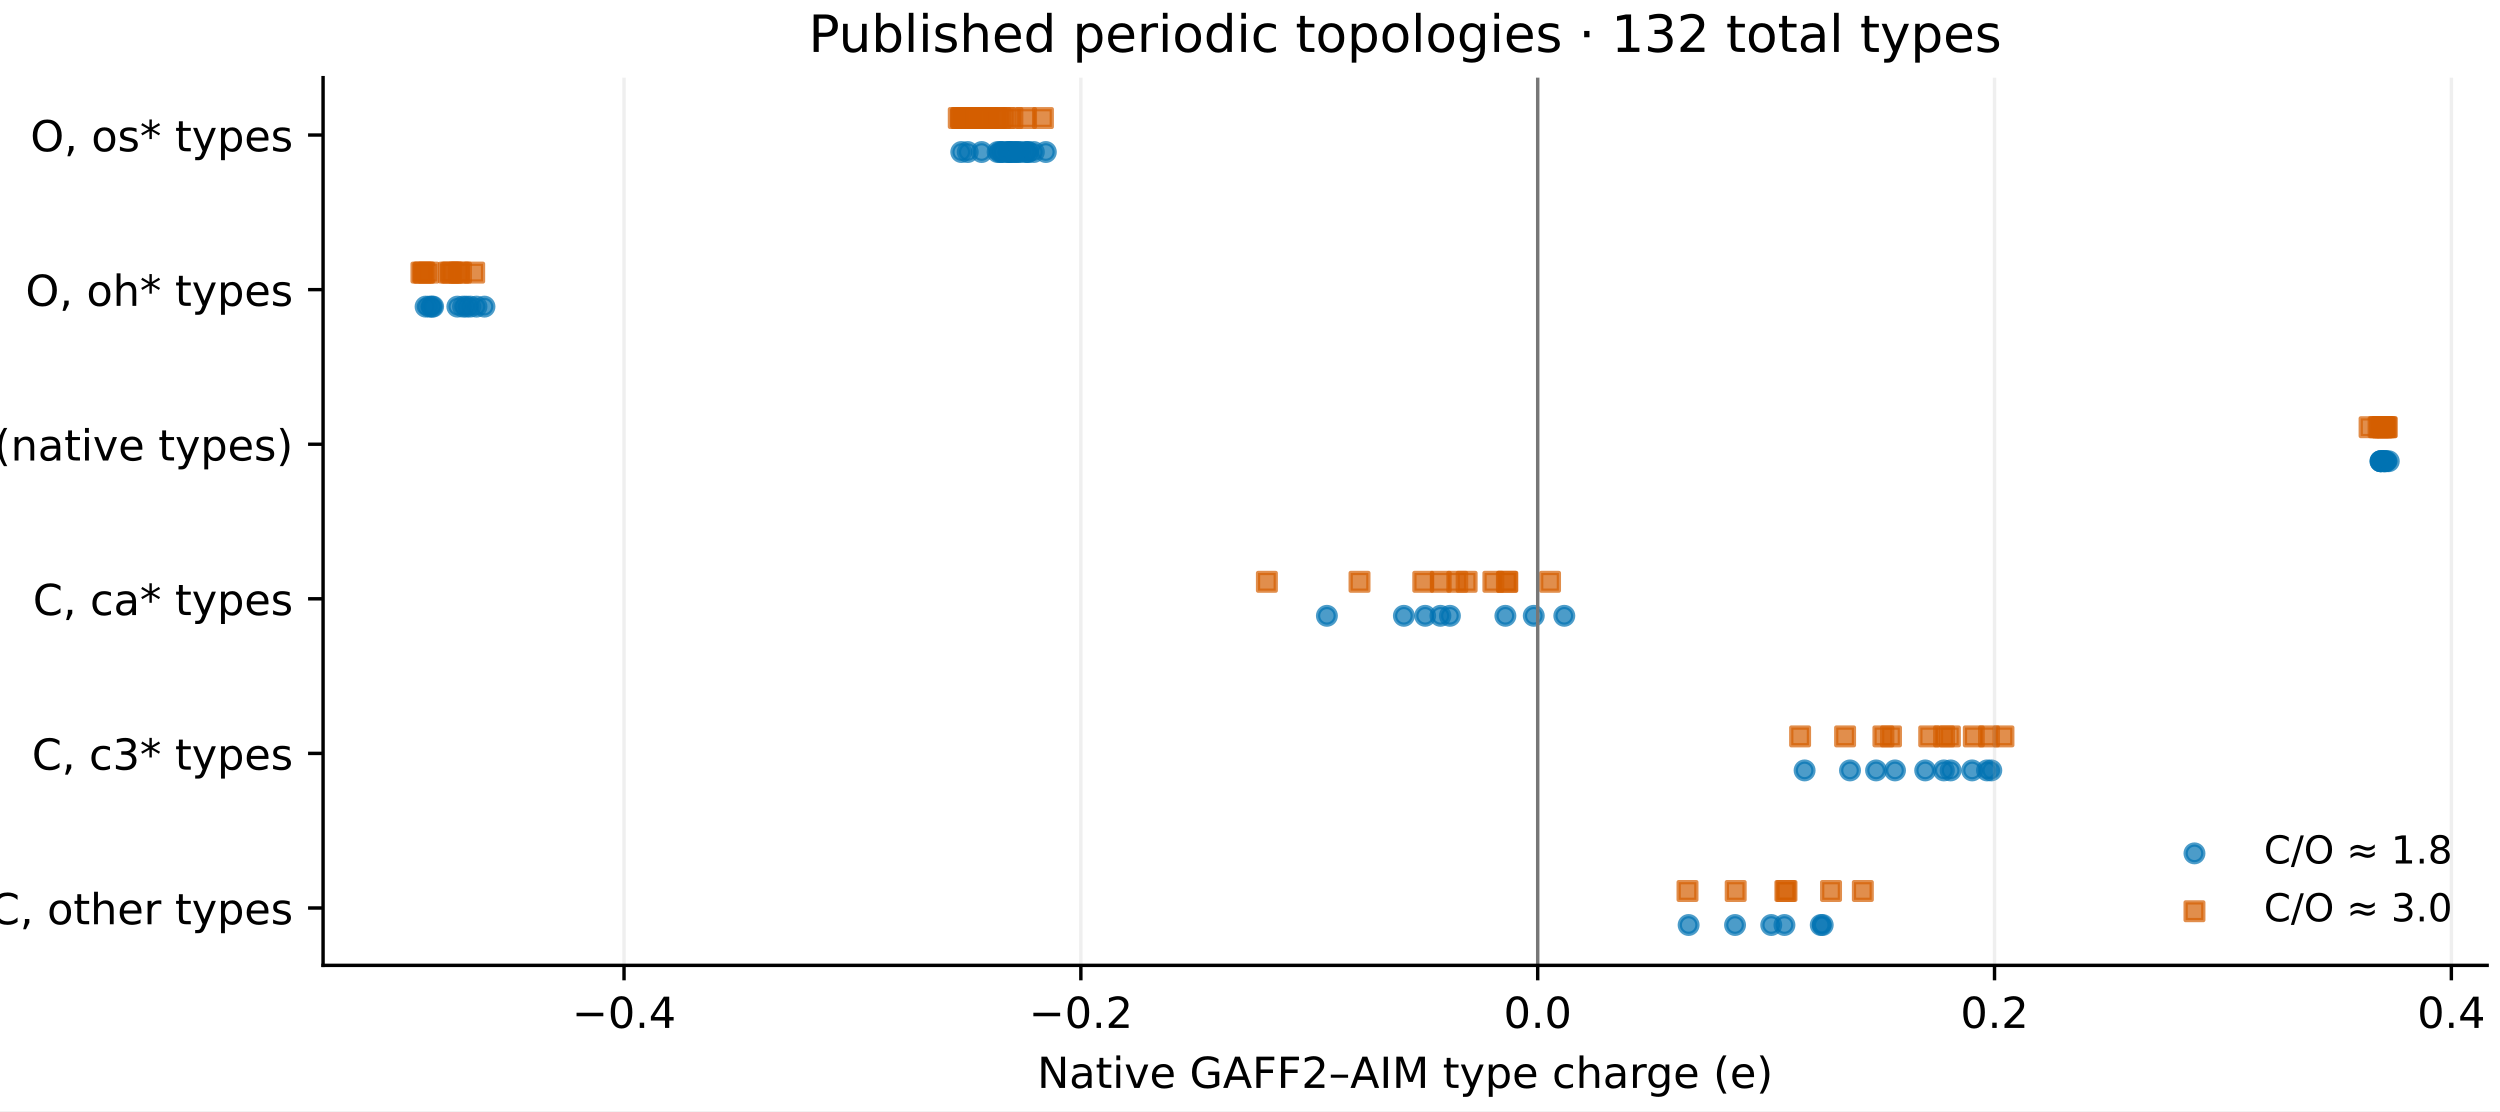
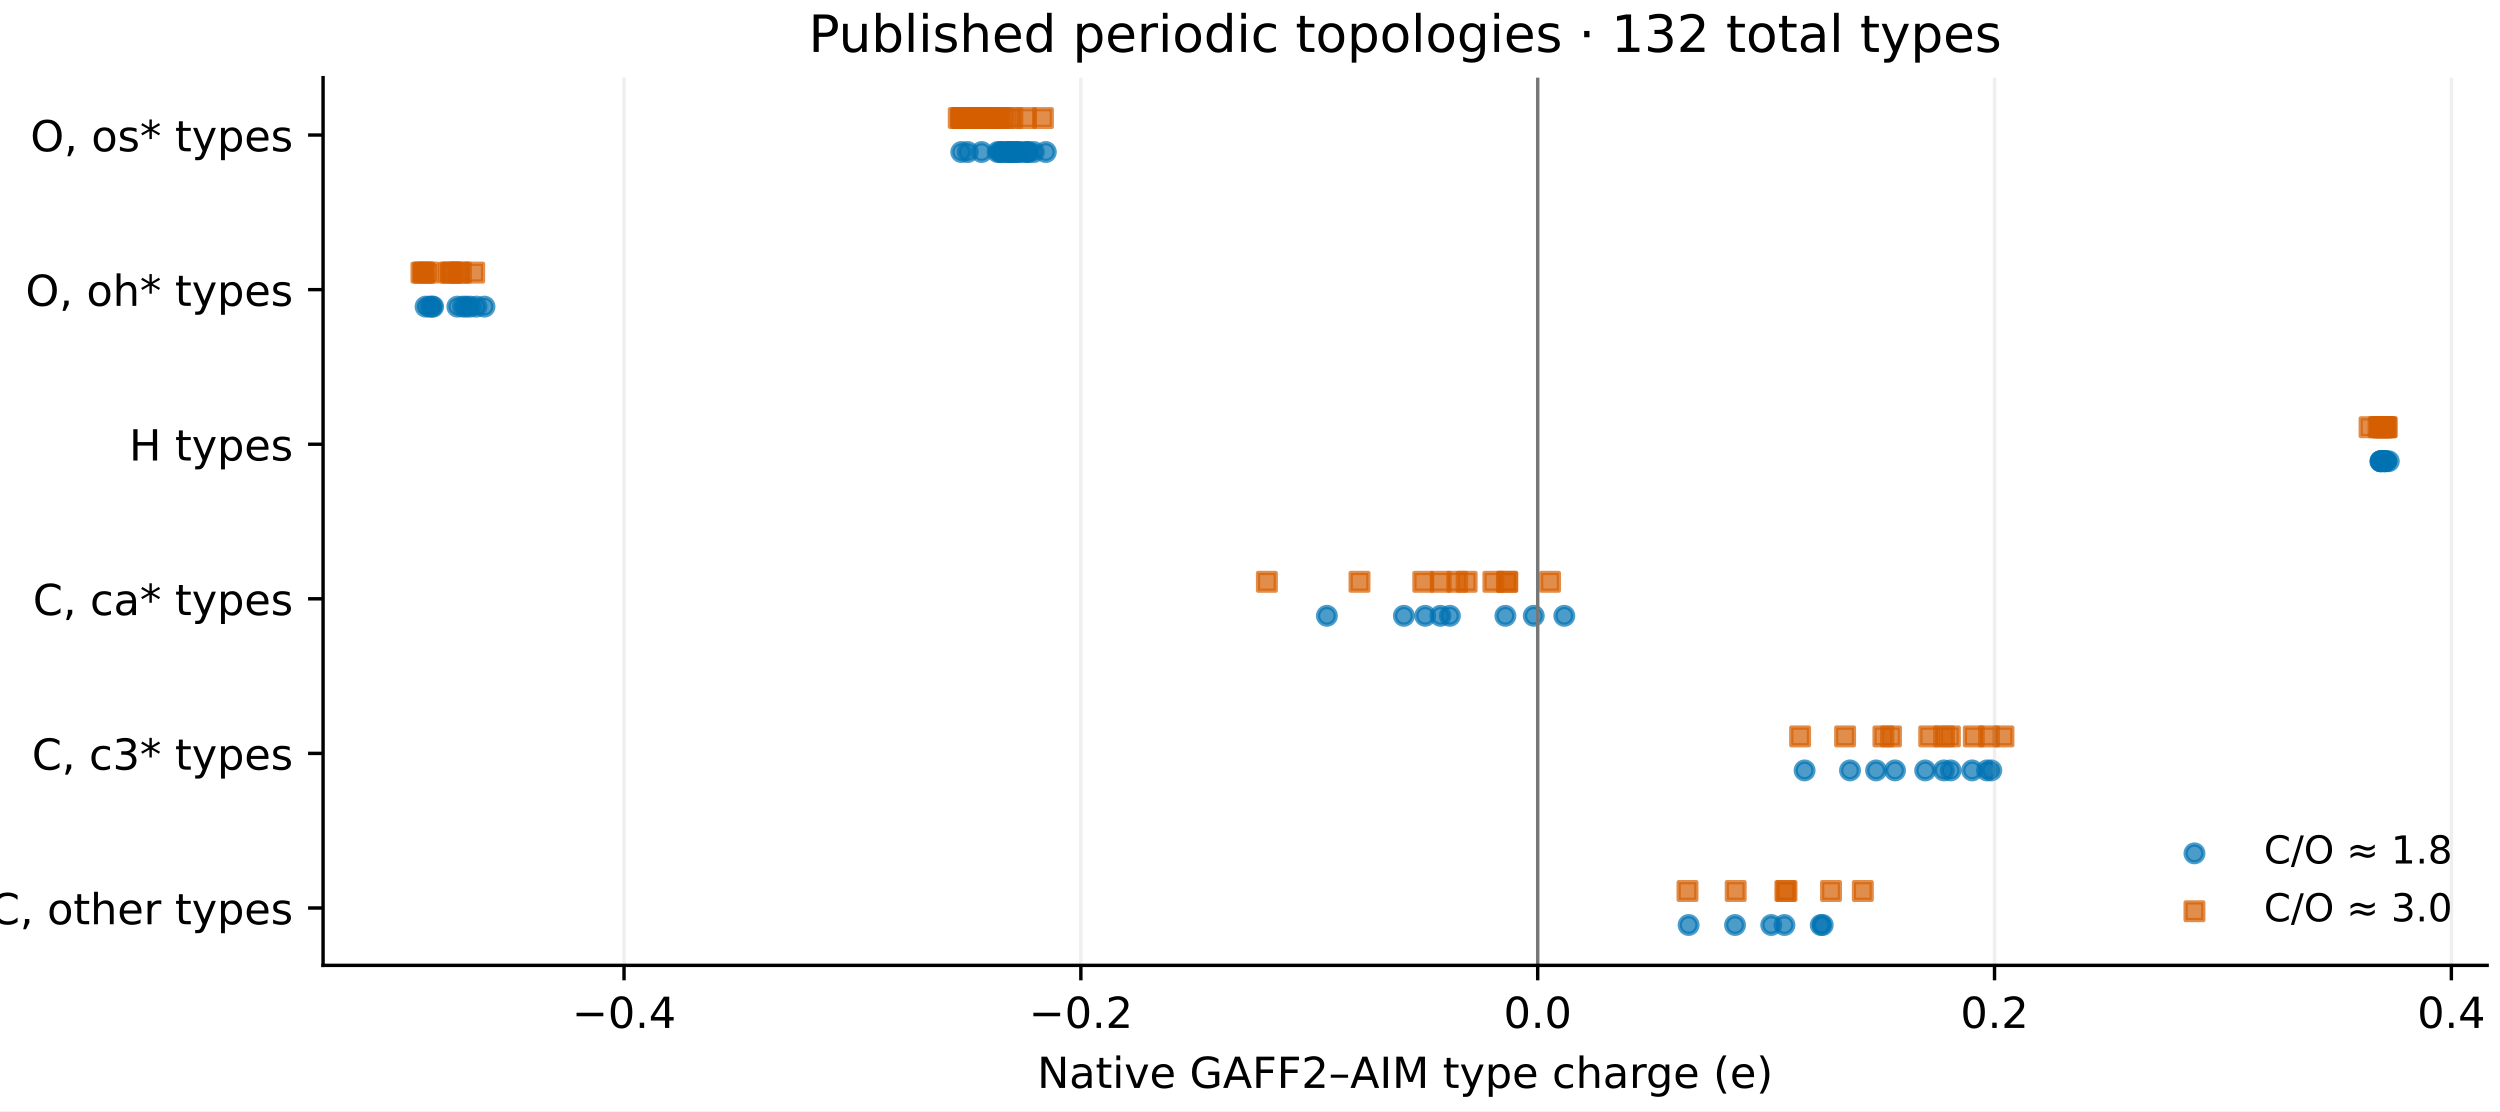
<svg xmlns="http://www.w3.org/2000/svg" xmlns:xlink="http://www.w3.org/1999/xlink" width="583.2pt" height="259.2pt" viewBox="0 0 583.2 259.2" version="1.1">
  <defs>
    <style type="text/css">*{stroke-linejoin: round; stroke-linecap: butt}</style>
  </defs>
  <g id="figure_1">
    <g id="patch_1">
      <path d="M 0 259.2  L 583.2 259.2  L 583.2 0  L 0 0  z " style="fill: #ffffff" />
    </g>
    <g id="axes_1">
      <g id="patch_2">
        <path d="M 75.366 225.199  L 580.2 225.199  L 580.2 18.118  L 75.366 18.118  z " style="fill: #ffffff" />
      </g>
      <g id="PathCollection_1">
        <defs>
          <path id="mfb70585b3e" d="M 0 2.062  C 0.547 2.062 1.071 1.844 1.458 1.458  C 1.844 1.071 2.062 0.547 2.062 0  C 2.062 -0.547 1.844 -1.071 1.458 -1.458  C 1.071 -1.844 0.547 -2.062 0 -2.062  C -0.547 -2.062 -1.071 -1.844 -1.458 -1.458  C -1.844 -1.071 -2.062 -0.547 -2.062 0  C -2.062 0.547 -1.844 1.071 -1.458 1.458  C -1.071 1.844 -0.547 2.062 0 2.062  z " style="stroke: #0072b2; stroke-opacity: 0.7" />
        </defs>
        <g clip-path="url(#pb36a967b7b)">
          <use xlink:href="#mfb70585b3e" x="425.204" y="215.786" style="fill: #0072b2; fill-opacity: 0.7; stroke: #0072b2; stroke-opacity: 0.7" />
          <use xlink:href="#mfb70585b3e" x="413.195" y="215.786" style="fill: #0072b2; fill-opacity: 0.7; stroke: #0072b2; stroke-opacity: 0.7" />
          <use xlink:href="#mfb70585b3e" x="424.746" y="215.786" style="fill: #0072b2; fill-opacity: 0.7; stroke: #0072b2; stroke-opacity: 0.7" />
          <use xlink:href="#mfb70585b3e" x="393.921" y="215.786" style="fill: #0072b2; fill-opacity: 0.7; stroke: #0072b2; stroke-opacity: 0.7" />
          <use xlink:href="#mfb70585b3e" x="404.752" y="215.786" style="fill: #0072b2; fill-opacity: 0.7; stroke: #0072b2; stroke-opacity: 0.7" />
          <use xlink:href="#mfb70585b3e" x="416.274" y="215.786" style="fill: #0072b2; fill-opacity: 0.7; stroke: #0072b2; stroke-opacity: 0.7" />
        </g>
      </g>
      <g id="PathCollection_2">
        <g clip-path="url(#pb36a967b7b)">
          <use xlink:href="#mfb70585b3e" x="464.528" y="179.722" style="fill: #0072b2; fill-opacity: 0.7; stroke: #0072b2; stroke-opacity: 0.7" />
          <use xlink:href="#mfb70585b3e" x="455.044" y="179.722" style="fill: #0072b2; fill-opacity: 0.7; stroke: #0072b2; stroke-opacity: 0.7" />
          <use xlink:href="#mfb70585b3e" x="463.527" y="179.722" style="fill: #0072b2; fill-opacity: 0.7; stroke: #0072b2; stroke-opacity: 0.7" />
          <use xlink:href="#mfb70585b3e" x="437.653" y="179.722" style="fill: #0072b2; fill-opacity: 0.7; stroke: #0072b2; stroke-opacity: 0.7" />
          <use xlink:href="#mfb70585b3e" x="449.11" y="179.722" style="fill: #0072b2; fill-opacity: 0.7; stroke: #0072b2; stroke-opacity: 0.7" />
          <use xlink:href="#mfb70585b3e" x="460.06" y="179.722" style="fill: #0072b2; fill-opacity: 0.7; stroke: #0072b2; stroke-opacity: 0.7" />
          <use xlink:href="#mfb70585b3e" x="420.978" y="179.722" style="fill: #0072b2; fill-opacity: 0.7; stroke: #0072b2; stroke-opacity: 0.7" />
          <use xlink:href="#mfb70585b3e" x="431.566" y="179.722" style="fill: #0072b2; fill-opacity: 0.7; stroke: #0072b2; stroke-opacity: 0.7" />
          <use xlink:href="#mfb70585b3e" x="442.064" y="179.722" style="fill: #0072b2; fill-opacity: 0.7; stroke: #0072b2; stroke-opacity: 0.7" />
          <use xlink:href="#mfb70585b3e" x="453.463" y="179.722" style="fill: #0072b2; fill-opacity: 0.7; stroke: #0072b2; stroke-opacity: 0.7" />
        </g>
      </g>
      <g id="PathCollection_3">
        <g clip-path="url(#pb36a967b7b)">
          <use xlink:href="#mfb70585b3e" x="364.918" y="143.658" style="fill: #0072b2; fill-opacity: 0.7; stroke: #0072b2; stroke-opacity: 0.7" />
          <use xlink:href="#mfb70585b3e" x="309.539" y="143.658" style="fill: #0072b2; fill-opacity: 0.7; stroke: #0072b2; stroke-opacity: 0.7" />
          <use xlink:href="#mfb70585b3e" x="351.173" y="143.658" style="fill: #0072b2; fill-opacity: 0.7; stroke: #0072b2; stroke-opacity: 0.7" />
          <use xlink:href="#mfb70585b3e" x="357.797" y="143.658" style="fill: #0072b2; fill-opacity: 0.7; stroke: #0072b2; stroke-opacity: 0.7" />
          <use xlink:href="#mfb70585b3e" x="338.236" y="143.658" style="fill: #0072b2; fill-opacity: 0.7; stroke: #0072b2; stroke-opacity: 0.7" />
          <use xlink:href="#mfb70585b3e" x="332.461" y="143.658" style="fill: #0072b2; fill-opacity: 0.7; stroke: #0072b2; stroke-opacity: 0.7" />
          <use xlink:href="#mfb70585b3e" x="336.016" y="143.658" style="fill: #0072b2; fill-opacity: 0.7; stroke: #0072b2; stroke-opacity: 0.7" />
          <use xlink:href="#mfb70585b3e" x="327.499" y="143.658" style="fill: #0072b2; fill-opacity: 0.7; stroke: #0072b2; stroke-opacity: 0.7" />
        </g>
      </g>
      <g id="PathCollection_4">
        <g clip-path="url(#pb36a967b7b)">
          <use xlink:href="#mfb70585b3e" x="556.209" y="107.594" style="fill: #0072b2; fill-opacity: 0.7; stroke: #0072b2; stroke-opacity: 0.7" />
          <use xlink:href="#mfb70585b3e" x="555.363" y="107.594" style="fill: #0072b2; fill-opacity: 0.7; stroke: #0072b2; stroke-opacity: 0.7" />
          <use xlink:href="#mfb70585b3e" x="555.437" y="107.594" style="fill: #0072b2; fill-opacity: 0.7; stroke: #0072b2; stroke-opacity: 0.7" />
          <use xlink:href="#mfb70585b3e" x="556.636" y="107.594" style="fill: #0072b2; fill-opacity: 0.7; stroke: #0072b2; stroke-opacity: 0.7" />
          <use xlink:href="#mfb70585b3e" x="556.478" y="107.594" style="fill: #0072b2; fill-opacity: 0.7; stroke: #0072b2; stroke-opacity: 0.7" />
          <use xlink:href="#mfb70585b3e" x="556.142" y="107.594" style="fill: #0072b2; fill-opacity: 0.7; stroke: #0072b2; stroke-opacity: 0.7" />
          <use xlink:href="#mfb70585b3e" x="557.253" y="107.594" style="fill: #0072b2; fill-opacity: 0.7; stroke: #0072b2; stroke-opacity: 0.7" />
          <use xlink:href="#mfb70585b3e" x="555.962" y="107.594" style="fill: #0072b2; fill-opacity: 0.7; stroke: #0072b2; stroke-opacity: 0.7" />
          <use xlink:href="#mfb70585b3e" x="555.395" y="107.594" style="fill: #0072b2; fill-opacity: 0.7; stroke: #0072b2; stroke-opacity: 0.7" />
          <use xlink:href="#mfb70585b3e" x="555.295" y="107.594" style="fill: #0072b2; fill-opacity: 0.7; stroke: #0072b2; stroke-opacity: 0.7" />
        </g>
      </g>
      <g id="PathCollection_5">
        <g clip-path="url(#pb36a967b7b)">
          <use xlink:href="#mfb70585b3e" x="111.151" y="71.529" style="fill: #0072b2; fill-opacity: 0.7; stroke: #0072b2; stroke-opacity: 0.7" />
          <use xlink:href="#mfb70585b3e" x="106.69" y="71.529" style="fill: #0072b2; fill-opacity: 0.7; stroke: #0072b2; stroke-opacity: 0.7" />
          <use xlink:href="#mfb70585b3e" x="108.008" y="71.529" style="fill: #0072b2; fill-opacity: 0.7; stroke: #0072b2; stroke-opacity: 0.7" />
          <use xlink:href="#mfb70585b3e" x="113.015" y="71.529" style="fill: #0072b2; fill-opacity: 0.7; stroke: #0072b2; stroke-opacity: 0.7" />
          <use xlink:href="#mfb70585b3e" x="109.695" y="71.529" style="fill: #0072b2; fill-opacity: 0.7; stroke: #0072b2; stroke-opacity: 0.7" />
          <use xlink:href="#mfb70585b3e" x="108.79" y="71.529" style="fill: #0072b2; fill-opacity: 0.7; stroke: #0072b2; stroke-opacity: 0.7" />
          <use xlink:href="#mfb70585b3e" x="99.282" y="71.529" style="fill: #0072b2; fill-opacity: 0.7; stroke: #0072b2; stroke-opacity: 0.7" />
          <use xlink:href="#mfb70585b3e" x="100.183" y="71.529" style="fill: #0072b2; fill-opacity: 0.7; stroke: #0072b2; stroke-opacity: 0.7" />
          <use xlink:href="#mfb70585b3e" x="101.033" y="71.529" style="fill: #0072b2; fill-opacity: 0.7; stroke: #0072b2; stroke-opacity: 0.7" />
          <use xlink:href="#mfb70585b3e" x="100.742" y="71.529" style="fill: #0072b2; fill-opacity: 0.7; stroke: #0072b2; stroke-opacity: 0.7" />
        </g>
      </g>
      <g id="PathCollection_6">
        <g clip-path="url(#pb36a967b7b)">
          <use xlink:href="#mfb70585b3e" x="243.97" y="35.465" style="fill: #0072b2; fill-opacity: 0.7; stroke: #0072b2; stroke-opacity: 0.7" />
          <use xlink:href="#mfb70585b3e" x="238.045" y="35.465" style="fill: #0072b2; fill-opacity: 0.7; stroke: #0072b2; stroke-opacity: 0.7" />
          <use xlink:href="#mfb70585b3e" x="224.244" y="35.465" style="fill: #0072b2; fill-opacity: 0.7; stroke: #0072b2; stroke-opacity: 0.7" />
          <use xlink:href="#mfb70585b3e" x="235.197" y="35.465" style="fill: #0072b2; fill-opacity: 0.7; stroke: #0072b2; stroke-opacity: 0.7" />
          <use xlink:href="#mfb70585b3e" x="225.757" y="35.465" style="fill: #0072b2; fill-opacity: 0.7; stroke: #0072b2; stroke-opacity: 0.7" />
          <use xlink:href="#mfb70585b3e" x="233.771" y="35.465" style="fill: #0072b2; fill-opacity: 0.7; stroke: #0072b2; stroke-opacity: 0.7" />
          <use xlink:href="#mfb70585b3e" x="228.997" y="35.465" style="fill: #0072b2; fill-opacity: 0.7; stroke: #0072b2; stroke-opacity: 0.7" />
          <use xlink:href="#mfb70585b3e" x="236.254" y="35.465" style="fill: #0072b2; fill-opacity: 0.7; stroke: #0072b2; stroke-opacity: 0.7" />
          <use xlink:href="#mfb70585b3e" x="237.011" y="35.465" style="fill: #0072b2; fill-opacity: 0.7; stroke: #0072b2; stroke-opacity: 0.7" />
          <use xlink:href="#mfb70585b3e" x="235.569" y="35.465" style="fill: #0072b2; fill-opacity: 0.7; stroke: #0072b2; stroke-opacity: 0.7" />
          <use xlink:href="#mfb70585b3e" x="239.252" y="35.465" style="fill: #0072b2; fill-opacity: 0.7; stroke: #0072b2; stroke-opacity: 0.7" />
          <use xlink:href="#mfb70585b3e" x="233.9" y="35.465" style="fill: #0072b2; fill-opacity: 0.7; stroke: #0072b2; stroke-opacity: 0.7" />
          <use xlink:href="#mfb70585b3e" x="237.547" y="35.465" style="fill: #0072b2; fill-opacity: 0.7; stroke: #0072b2; stroke-opacity: 0.7" />
          <use xlink:href="#mfb70585b3e" x="239.826" y="35.465" style="fill: #0072b2; fill-opacity: 0.7; stroke: #0072b2; stroke-opacity: 0.7" />
          <use xlink:href="#mfb70585b3e" x="233.263" y="35.465" style="fill: #0072b2; fill-opacity: 0.7; stroke: #0072b2; stroke-opacity: 0.7" />
          <use xlink:href="#mfb70585b3e" x="235.28" y="35.465" style="fill: #0072b2; fill-opacity: 0.7; stroke: #0072b2; stroke-opacity: 0.7" />
          <use xlink:href="#mfb70585b3e" x="239.764" y="35.465" style="fill: #0072b2; fill-opacity: 0.7; stroke: #0072b2; stroke-opacity: 0.7" />
          <use xlink:href="#mfb70585b3e" x="241.178" y="35.465" style="fill: #0072b2; fill-opacity: 0.7; stroke: #0072b2; stroke-opacity: 0.7" />
          <use xlink:href="#mfb70585b3e" x="232.722" y="35.465" style="fill: #0072b2; fill-opacity: 0.7; stroke: #0072b2; stroke-opacity: 0.7" />
          <use xlink:href="#mfb70585b3e" x="235.434" y="35.465" style="fill: #0072b2; fill-opacity: 0.7; stroke: #0072b2; stroke-opacity: 0.7" />
          <use xlink:href="#mfb70585b3e" x="236.718" y="35.465" style="fill: #0072b2; fill-opacity: 0.7; stroke: #0072b2; stroke-opacity: 0.7" />
        </g>
      </g>
      <g id="PathCollection_7">
        <defs>
          <path id="m7d0cf3f218" d="M -2.062 2.062  L 2.062 2.062  L 2.062 -2.062  L -2.062 -2.062  z " style="stroke: #d55e00; stroke-opacity: 0.7" />
        </defs>
        <g clip-path="url(#pb36a967b7b)">
          <use xlink:href="#m7d0cf3f218" x="434.563" y="207.852" style="fill: #d55e00; fill-opacity: 0.7; stroke: #d55e00; stroke-opacity: 0.7" />
          <use xlink:href="#m7d0cf3f218" x="416.491" y="207.852" style="fill: #d55e00; fill-opacity: 0.7; stroke: #d55e00; stroke-opacity: 0.7" />
          <use xlink:href="#m7d0cf3f218" x="427.143" y="207.852" style="fill: #d55e00; fill-opacity: 0.7; stroke: #d55e00; stroke-opacity: 0.7" />
          <use xlink:href="#m7d0cf3f218" x="393.66" y="207.852" style="fill: #d55e00; fill-opacity: 0.7; stroke: #d55e00; stroke-opacity: 0.7" />
          <use xlink:href="#m7d0cf3f218" x="404.901" y="207.852" style="fill: #d55e00; fill-opacity: 0.7; stroke: #d55e00; stroke-opacity: 0.7" />
          <use xlink:href="#m7d0cf3f218" x="416.751" y="207.852" style="fill: #d55e00; fill-opacity: 0.7; stroke: #d55e00; stroke-opacity: 0.7" />
        </g>
      </g>
      <g id="PathCollection_8">
        <g clip-path="url(#pb36a967b7b)">
          <use xlink:href="#m7d0cf3f218" x="467.367" y="171.788" style="fill: #d55e00; fill-opacity: 0.7; stroke: #d55e00; stroke-opacity: 0.7" />
          <use xlink:href="#m7d0cf3f218" x="454.869" y="171.788" style="fill: #d55e00; fill-opacity: 0.7; stroke: #d55e00; stroke-opacity: 0.7" />
          <use xlink:href="#m7d0cf3f218" x="463.993" y="171.788" style="fill: #d55e00; fill-opacity: 0.7; stroke: #d55e00; stroke-opacity: 0.7" />
          <use xlink:href="#m7d0cf3f218" x="439.361" y="171.788" style="fill: #d55e00; fill-opacity: 0.7; stroke: #d55e00; stroke-opacity: 0.7" />
          <use xlink:href="#m7d0cf3f218" x="450.046" y="171.788" style="fill: #d55e00; fill-opacity: 0.7; stroke: #d55e00; stroke-opacity: 0.7" />
          <use xlink:href="#m7d0cf3f218" x="460.451" y="171.788" style="fill: #d55e00; fill-opacity: 0.7; stroke: #d55e00; stroke-opacity: 0.7" />
          <use xlink:href="#m7d0cf3f218" x="419.928" y="171.788" style="fill: #d55e00; fill-opacity: 0.7; stroke: #d55e00; stroke-opacity: 0.7" />
          <use xlink:href="#m7d0cf3f218" x="430.421" y="171.788" style="fill: #d55e00; fill-opacity: 0.7; stroke: #d55e00; stroke-opacity: 0.7" />
          <use xlink:href="#m7d0cf3f218" x="441.13" y="171.788" style="fill: #d55e00; fill-opacity: 0.7; stroke: #d55e00; stroke-opacity: 0.7" />
          <use xlink:href="#m7d0cf3f218" x="453.514" y="171.788" style="fill: #d55e00; fill-opacity: 0.7; stroke: #d55e00; stroke-opacity: 0.7" />
        </g>
      </g>
      <g id="PathCollection_9">
        <g clip-path="url(#pb36a967b7b)">
          <use xlink:href="#m7d0cf3f218" x="361.591" y="135.724" style="fill: #d55e00; fill-opacity: 0.7; stroke: #d55e00; stroke-opacity: 0.7" />
          <use xlink:href="#m7d0cf3f218" x="295.54" y="135.724" style="fill: #d55e00; fill-opacity: 0.7; stroke: #d55e00; stroke-opacity: 0.7" />
          <use xlink:href="#m7d0cf3f218" x="351.632" y="135.724" style="fill: #d55e00; fill-opacity: 0.7; stroke: #d55e00; stroke-opacity: 0.7" />
          <use xlink:href="#m7d0cf3f218" x="351.524" y="135.724" style="fill: #d55e00; fill-opacity: 0.7; stroke: #d55e00; stroke-opacity: 0.7" />
          <use xlink:href="#m7d0cf3f218" x="348.378" y="135.724" style="fill: #d55e00; fill-opacity: 0.7; stroke: #d55e00; stroke-opacity: 0.7" />
          <use xlink:href="#m7d0cf3f218" x="342.135" y="135.724" style="fill: #d55e00; fill-opacity: 0.7; stroke: #d55e00; stroke-opacity: 0.7" />
          <use xlink:href="#m7d0cf3f218" x="332.019" y="135.724" style="fill: #d55e00; fill-opacity: 0.7; stroke: #d55e00; stroke-opacity: 0.7" />
          <use xlink:href="#m7d0cf3f218" x="339.943" y="135.724" style="fill: #d55e00; fill-opacity: 0.7; stroke: #d55e00; stroke-opacity: 0.7" />
          <use xlink:href="#m7d0cf3f218" x="336.097" y="135.724" style="fill: #d55e00; fill-opacity: 0.7; stroke: #d55e00; stroke-opacity: 0.7" />
          <use xlink:href="#m7d0cf3f218" x="317.149" y="135.724" style="fill: #d55e00; fill-opacity: 0.7; stroke: #d55e00; stroke-opacity: 0.7" />
        </g>
      </g>
      <g id="PathCollection_10">
        <g clip-path="url(#pb36a967b7b)">
          <use xlink:href="#m7d0cf3f218" x="552.774" y="99.66" style="fill: #d55e00; fill-opacity: 0.7; stroke: #d55e00; stroke-opacity: 0.7" />
          <use xlink:href="#m7d0cf3f218" x="555.145" y="99.66" style="fill: #d55e00; fill-opacity: 0.7; stroke: #d55e00; stroke-opacity: 0.7" />
          <use xlink:href="#m7d0cf3f218" x="554.869" y="99.66" style="fill: #d55e00; fill-opacity: 0.7; stroke: #d55e00; stroke-opacity: 0.7" />
          <use xlink:href="#m7d0cf3f218" x="556.785" y="99.66" style="fill: #d55e00; fill-opacity: 0.7; stroke: #d55e00; stroke-opacity: 0.7" />
          <use xlink:href="#m7d0cf3f218" x="556.652" y="99.66" style="fill: #d55e00; fill-opacity: 0.7; stroke: #d55e00; stroke-opacity: 0.7" />
          <use xlink:href="#m7d0cf3f218" x="555.606" y="99.66" style="fill: #d55e00; fill-opacity: 0.7; stroke: #d55e00; stroke-opacity: 0.7" />
          <use xlink:href="#m7d0cf3f218" x="556.313" y="99.66" style="fill: #d55e00; fill-opacity: 0.7; stroke: #d55e00; stroke-opacity: 0.7" />
          <use xlink:href="#m7d0cf3f218" x="555.778" y="99.66" style="fill: #d55e00; fill-opacity: 0.7; stroke: #d55e00; stroke-opacity: 0.7" />
          <use xlink:href="#m7d0cf3f218" x="556.132" y="99.66" style="fill: #d55e00; fill-opacity: 0.7; stroke: #d55e00; stroke-opacity: 0.7" />
          <use xlink:href="#m7d0cf3f218" x="555.768" y="99.66" style="fill: #d55e00; fill-opacity: 0.7; stroke: #d55e00; stroke-opacity: 0.7" />
        </g>
      </g>
      <g id="PathCollection_11">
        <g clip-path="url(#pb36a967b7b)">
          <use xlink:href="#m7d0cf3f218" x="110.616" y="63.595" style="fill: #d55e00; fill-opacity: 0.7; stroke: #d55e00; stroke-opacity: 0.7" />
          <use xlink:href="#m7d0cf3f218" x="107.06" y="63.595" style="fill: #d55e00; fill-opacity: 0.7; stroke: #d55e00; stroke-opacity: 0.7" />
          <use xlink:href="#m7d0cf3f218" x="104.717" y="63.595" style="fill: #d55e00; fill-opacity: 0.7; stroke: #d55e00; stroke-opacity: 0.7" />
          <use xlink:href="#m7d0cf3f218" x="105.221" y="63.595" style="fill: #d55e00; fill-opacity: 0.7; stroke: #d55e00; stroke-opacity: 0.7" />
          <use xlink:href="#m7d0cf3f218" x="105.542" y="63.595" style="fill: #d55e00; fill-opacity: 0.7; stroke: #d55e00; stroke-opacity: 0.7" />
          <use xlink:href="#m7d0cf3f218" x="107.544" y="63.595" style="fill: #d55e00; fill-opacity: 0.7; stroke: #d55e00; stroke-opacity: 0.7" />
          <use xlink:href="#m7d0cf3f218" x="99" y="63.595" style="fill: #d55e00; fill-opacity: 0.7; stroke: #d55e00; stroke-opacity: 0.7" />
          <use xlink:href="#m7d0cf3f218" x="98.757" y="63.595" style="fill: #d55e00; fill-opacity: 0.7; stroke: #d55e00; stroke-opacity: 0.7" />
          <use xlink:href="#m7d0cf3f218" x="99.956" y="63.595" style="fill: #d55e00; fill-opacity: 0.7; stroke: #d55e00; stroke-opacity: 0.7" />
          <use xlink:href="#m7d0cf3f218" x="98.313" y="63.595" style="fill: #d55e00; fill-opacity: 0.7; stroke: #d55e00; stroke-opacity: 0.7" />
        </g>
      </g>
      <g id="PathCollection_12">
        <g clip-path="url(#pb36a967b7b)">
          <use xlink:href="#m7d0cf3f218" x="243.296" y="27.531" style="fill: #d55e00; fill-opacity: 0.7; stroke: #d55e00; stroke-opacity: 0.7" />
          <use xlink:href="#m7d0cf3f218" x="224.392" y="27.531" style="fill: #d55e00; fill-opacity: 0.7; stroke: #d55e00; stroke-opacity: 0.7" />
          <use xlink:href="#m7d0cf3f218" x="225.3" y="27.531" style="fill: #d55e00; fill-opacity: 0.7; stroke: #d55e00; stroke-opacity: 0.7" />
          <use xlink:href="#m7d0cf3f218" x="224.636" y="27.531" style="fill: #d55e00; fill-opacity: 0.7; stroke: #d55e00; stroke-opacity: 0.7" />
          <use xlink:href="#m7d0cf3f218" x="224.234" y="27.531" style="fill: #d55e00; fill-opacity: 0.7; stroke: #d55e00; stroke-opacity: 0.7" />
          <use xlink:href="#m7d0cf3f218" x="225.488" y="27.531" style="fill: #d55e00; fill-opacity: 0.7; stroke: #d55e00; stroke-opacity: 0.7" />
          <use xlink:href="#m7d0cf3f218" x="225.638" y="27.531" style="fill: #d55e00; fill-opacity: 0.7; stroke: #d55e00; stroke-opacity: 0.7" />
          <use xlink:href="#m7d0cf3f218" x="228.61" y="27.531" style="fill: #d55e00; fill-opacity: 0.7; stroke: #d55e00; stroke-opacity: 0.7" />
          <use xlink:href="#m7d0cf3f218" x="223.659" y="27.531" style="fill: #d55e00; fill-opacity: 0.7; stroke: #d55e00; stroke-opacity: 0.7" />
          <use xlink:href="#m7d0cf3f218" x="229.009" y="27.531" style="fill: #d55e00; fill-opacity: 0.7; stroke: #d55e00; stroke-opacity: 0.7" />
          <use xlink:href="#m7d0cf3f218" x="230.505" y="27.531" style="fill: #d55e00; fill-opacity: 0.7; stroke: #d55e00; stroke-opacity: 0.7" />
          <use xlink:href="#m7d0cf3f218" x="228.219" y="27.531" style="fill: #d55e00; fill-opacity: 0.7; stroke: #d55e00; stroke-opacity: 0.7" />
          <use xlink:href="#m7d0cf3f218" x="233.341" y="27.531" style="fill: #d55e00; fill-opacity: 0.7; stroke: #d55e00; stroke-opacity: 0.7" />
          <use xlink:href="#m7d0cf3f218" x="236.165" y="27.531" style="fill: #d55e00; fill-opacity: 0.7; stroke: #d55e00; stroke-opacity: 0.7" />
          <use xlink:href="#m7d0cf3f218" x="226.76" y="27.531" style="fill: #d55e00; fill-opacity: 0.7; stroke: #d55e00; stroke-opacity: 0.7" />
          <use xlink:href="#m7d0cf3f218" x="230.439" y="27.531" style="fill: #d55e00; fill-opacity: 0.7; stroke: #d55e00; stroke-opacity: 0.7" />
          <use xlink:href="#m7d0cf3f218" x="234.395" y="27.531" style="fill: #d55e00; fill-opacity: 0.7; stroke: #d55e00; stroke-opacity: 0.7" />
          <use xlink:href="#m7d0cf3f218" x="239.367" y="27.531" style="fill: #d55e00; fill-opacity: 0.7; stroke: #d55e00; stroke-opacity: 0.7" />
          <use xlink:href="#m7d0cf3f218" x="227.722" y="27.531" style="fill: #d55e00; fill-opacity: 0.7; stroke: #d55e00; stroke-opacity: 0.7" />
          <use xlink:href="#m7d0cf3f218" x="232.457" y="27.531" style="fill: #d55e00; fill-opacity: 0.7; stroke: #d55e00; stroke-opacity: 0.7" />
          <use xlink:href="#m7d0cf3f218" x="232.086" y="27.531" style="fill: #d55e00; fill-opacity: 0.7; stroke: #d55e00; stroke-opacity: 0.7" />
        </g>
      </g>
      <g id="matplotlib.axis_1">
        <g id="xtick_1">
          <g id="line2d_1">
            <path d="M 145.574 225.199  L 145.574 18.118  " clip-path="url(#pb36a967b7b)" style="fill: none; stroke: #b0b0b0; stroke-opacity: 0.2; stroke-width: 0.8; stroke-linecap: square" />
          </g>
          <g id="line2d_2">
            <defs>
              <path id="mb616f358c9" d="M 0 0  L 0 3.5  " style="stroke: #000000; stroke-width: 0.8" />
            </defs>
            <g>
              <use xlink:href="#mb616f358c9" x="145.574" y="225.199" style="stroke: #000000; stroke-width: 0.8" />
            </g>
          </g>
          <g id="text_1">
            <text style="font-size: 10px; font-family: 'DejaVu Sans'; text-anchor: middle" x="145.574" y="239.797" transform="rotate(-0 145.574 239.7966)">−0.4</text>
          </g>
        </g>
        <g id="xtick_2">
          <g id="line2d_3">
            <path d="M 252.143 225.199  L 252.143 18.118  " clip-path="url(#pb36a967b7b)" style="fill: none; stroke: #b0b0b0; stroke-opacity: 0.2; stroke-width: 0.8; stroke-linecap: square" />
          </g>
          <g id="line2d_4">
            <g>
              <use xlink:href="#mb616f358c9" x="252.143" y="225.199" style="stroke: #000000; stroke-width: 0.8" />
            </g>
          </g>
          <g id="text_2">
            <text style="font-size: 10px; font-family: 'DejaVu Sans'; text-anchor: middle" x="252.143" y="239.797" transform="rotate(-0 252.1434 239.7966)">−0.2</text>
          </g>
        </g>
        <g id="xtick_3">
          <g id="line2d_5">
            <path d="M 358.713 225.199  L 358.713 18.118  " clip-path="url(#pb36a967b7b)" style="fill: none; stroke: #b0b0b0; stroke-opacity: 0.2; stroke-width: 0.8; stroke-linecap: square" />
          </g>
          <g id="line2d_6">
            <g>
              <use xlink:href="#mb616f358c9" x="358.713" y="225.199" style="stroke: #000000; stroke-width: 0.8" />
            </g>
          </g>
          <g id="text_3">
            <text style="font-size: 10px; font-family: 'DejaVu Sans'; text-anchor: middle" x="358.713" y="239.797" transform="rotate(-0 358.7128 239.7966)">0.0</text>
          </g>
        </g>
        <g id="xtick_4">
          <g id="line2d_7">
            <path d="M 465.282 225.199  L 465.282 18.118  " clip-path="url(#pb36a967b7b)" style="fill: none; stroke: #b0b0b0; stroke-opacity: 0.2; stroke-width: 0.8; stroke-linecap: square" />
          </g>
          <g id="line2d_8">
            <g>
              <use xlink:href="#mb616f358c9" x="465.282" y="225.199" style="stroke: #000000; stroke-width: 0.8" />
            </g>
          </g>
          <g id="text_4">
            <text style="font-size: 10px; font-family: 'DejaVu Sans'; text-anchor: middle" x="465.282" y="239.797" transform="rotate(-0 465.2822 239.7966)">0.2</text>
          </g>
        </g>
        <g id="xtick_5">
          <g id="line2d_9">
            <path d="M 571.852 225.199  L 571.852 18.118  " clip-path="url(#pb36a967b7b)" style="fill: none; stroke: #b0b0b0; stroke-opacity: 0.2; stroke-width: 0.8; stroke-linecap: square" />
          </g>
          <g id="line2d_10">
            <g>
              <use xlink:href="#mb616f358c9" x="571.852" y="225.199" style="stroke: #000000; stroke-width: 0.8" />
            </g>
          </g>
          <g id="text_5">
            <text style="font-size: 10px; font-family: 'DejaVu Sans'; text-anchor: middle" x="571.852" y="239.797" transform="rotate(-0 571.8516 239.7966)">0.4</text>
          </g>
        </g>
        <g id="text_6">
          <text style="font-size: 10px; font-family: 'DejaVu Sans'; text-anchor: middle" x="327.783" y="253.797" transform="rotate(-0 327.7828 253.7974)">Native GAFF2–AIM type charge (e)</text>
        </g>
      </g>
      <g id="matplotlib.axis_2">
        <g id="ytick_1">
          <g id="line2d_11">
            <defs>
              <path id="m9346f6d4e5" d="M 0 0  L -3.5 0  " style="stroke: #000000; stroke-width: 0.8" />
            </defs>
            <g>
              <use xlink:href="#m9346f6d4e5" x="75.366" y="211.819" style="stroke: #000000; stroke-width: 0.8" />
            </g>
          </g>
          <g id="text_7">
            <text style="font-size: 10px; font-family: 'DejaVu Sans'; text-anchor: end" x="68.366" y="215.618" transform="rotate(-0 68.36586 215.6184)">C, other types</text>
          </g>
        </g>
        <g id="ytick_2">
          <g id="line2d_12">
            <g>
              <use xlink:href="#m9346f6d4e5" x="75.366" y="175.755" style="stroke: #000000; stroke-width: 0.8" />
            </g>
          </g>
          <g id="text_8">
            <text style="font-size: 10px; font-family: 'DejaVu Sans'; text-anchor: end" x="68.366" y="179.554" transform="rotate(-0 68.36586 179.5542)">C, c3* types</text>
          </g>
        </g>
        <g id="ytick_3">
          <g id="line2d_13">
            <g>
              <use xlink:href="#m9346f6d4e5" x="75.366" y="139.691" style="stroke: #000000; stroke-width: 0.8" />
            </g>
          </g>
          <g id="text_9">
            <text style="font-size: 10px; font-family: 'DejaVu Sans'; text-anchor: end" x="68.366" y="143.49" transform="rotate(-0 68.36586 143.49)">C, ca* types</text>
          </g>
        </g>
        <g id="ytick_4">
          <g id="line2d_14">
            <g>
              <use xlink:href="#m9346f6d4e5" x="75.366" y="103.627" style="stroke: #000000; stroke-width: 0.8" />
            </g>
          </g>
          <g id="text_10">
-             <text style="font-size: 10px; font-family: 'DejaVu Sans'; text-anchor: end" x="68.366" y="107.426" transform="rotate(-0 68.36586 107.4258)">H (native types)</text>
+             <text style="font-size: 10px; font-family: 'DejaVu Sans'; text-anchor: end" x="68.366" y="107.426" transform="rotate(-0 68.36586 107.4258)">H types</text>
          </g>
        </g>
        <g id="ytick_5">
          <g id="line2d_15">
            <g>
              <use xlink:href="#m9346f6d4e5" x="75.366" y="67.562" style="stroke: #000000; stroke-width: 0.8" />
            </g>
          </g>
          <g id="text_11">
            <text style="font-size: 10px; font-family: 'DejaVu Sans'; text-anchor: end" x="68.366" y="71.362" transform="rotate(-0 68.36586 71.3616)">O, oh* types</text>
          </g>
        </g>
        <g id="ytick_6">
          <g id="line2d_16">
            <g>
              <use xlink:href="#m9346f6d4e5" x="75.366" y="31.498" style="stroke: #000000; stroke-width: 0.8" />
            </g>
          </g>
          <g id="text_12">
            <text style="font-size: 10px; font-family: 'DejaVu Sans'; text-anchor: end" x="68.366" y="35.297" transform="rotate(-0 68.36586 35.2974)">O, os* types</text>
          </g>
        </g>
      </g>
      <g id="line2d_17">
        <path d="M 358.713 225.199  L 358.713 18.118  " clip-path="url(#pb36a967b7b)" style="fill: none; stroke: #777777; stroke-width: 0.8; stroke-linecap: square" />
      </g>
      <g id="patch_3">
        <path d="M 75.366 225.199  L 75.366 18.118  " style="fill: none; stroke: #000000; stroke-width: 0.8; stroke-linejoin: miter; stroke-linecap: square" />
      </g>
      <g id="patch_4">
        <path d="M 75.366 225.199  L 580.2 225.199  " style="fill: none; stroke: #000000; stroke-width: 0.8; stroke-linejoin: miter; stroke-linecap: square" />
      </g>
      <g id="text_13">
        <text style="font-size: 12px; font-family: 'DejaVu Sans'; text-anchor: middle" x="327.783" y="12.118" transform="rotate(-0 327.7828 12.11837)">Published periodic topologies · 132 total types</text>
      </g>
      <g id="legend_1">
        <g id="PathCollection_13">
          <g>
            <use xlink:href="#mfb70585b3e" x="511.924" y="199.074" style="fill: #0072b2; fill-opacity: 0.7; stroke: #0072b2; stroke-opacity: 0.7" />
          </g>
        </g>
        <g id="text_14">
          <text style="font-size: 9px; font-family: 'DejaVu Sans'; text-anchor: start" x="528.124" y="201.436" transform="rotate(-0 528.1235 201.4362)">C/O ≈ 1.8</text>
        </g>
        <g id="PathCollection_14">
          <g>
            <use xlink:href="#m7d0cf3f218" x="511.924" y="212.574" style="fill: #d55e00; fill-opacity: 0.7; stroke: #d55e00; stroke-opacity: 0.7" />
          </g>
        </g>
        <g id="text_15">
          <text style="font-size: 9px; font-family: 'DejaVu Sans'; text-anchor: start" x="528.124" y="214.937" transform="rotate(-0 528.1235 214.9369)">C/O ≈ 3.0</text>
        </g>
      </g>
    </g>
  </g>
  <defs>
    <clipPath id="pb36a967b7b">
      <rect x="75.366" y="18.118" width="504.834" height="207.081" />
    </clipPath>
  </defs>
</svg>
